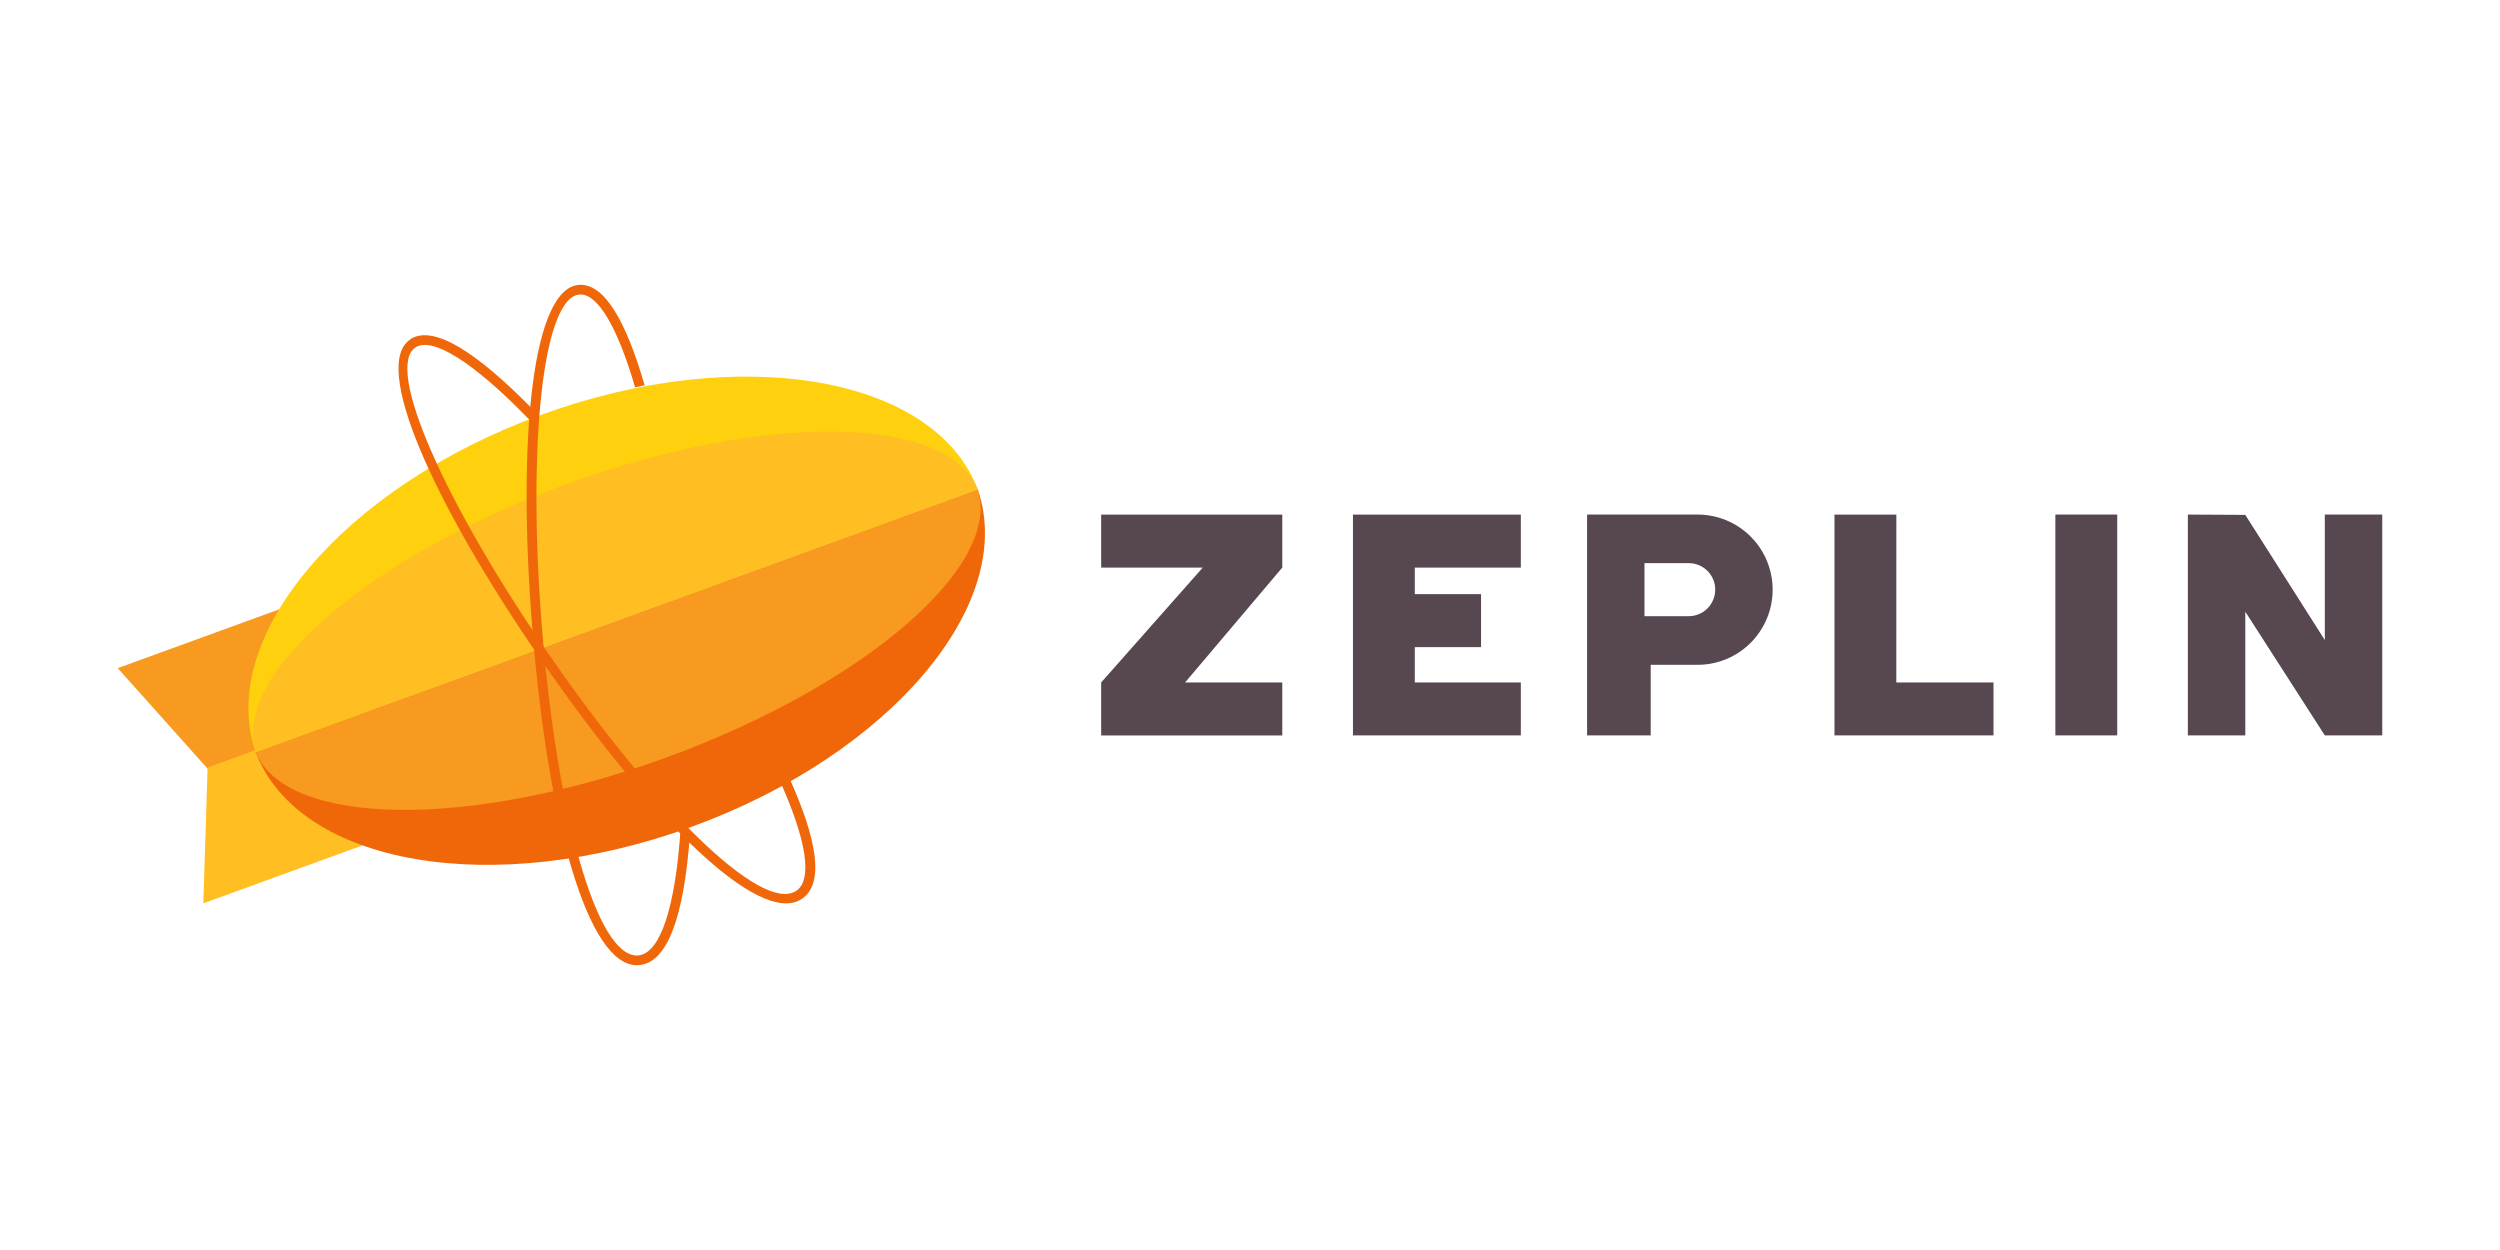
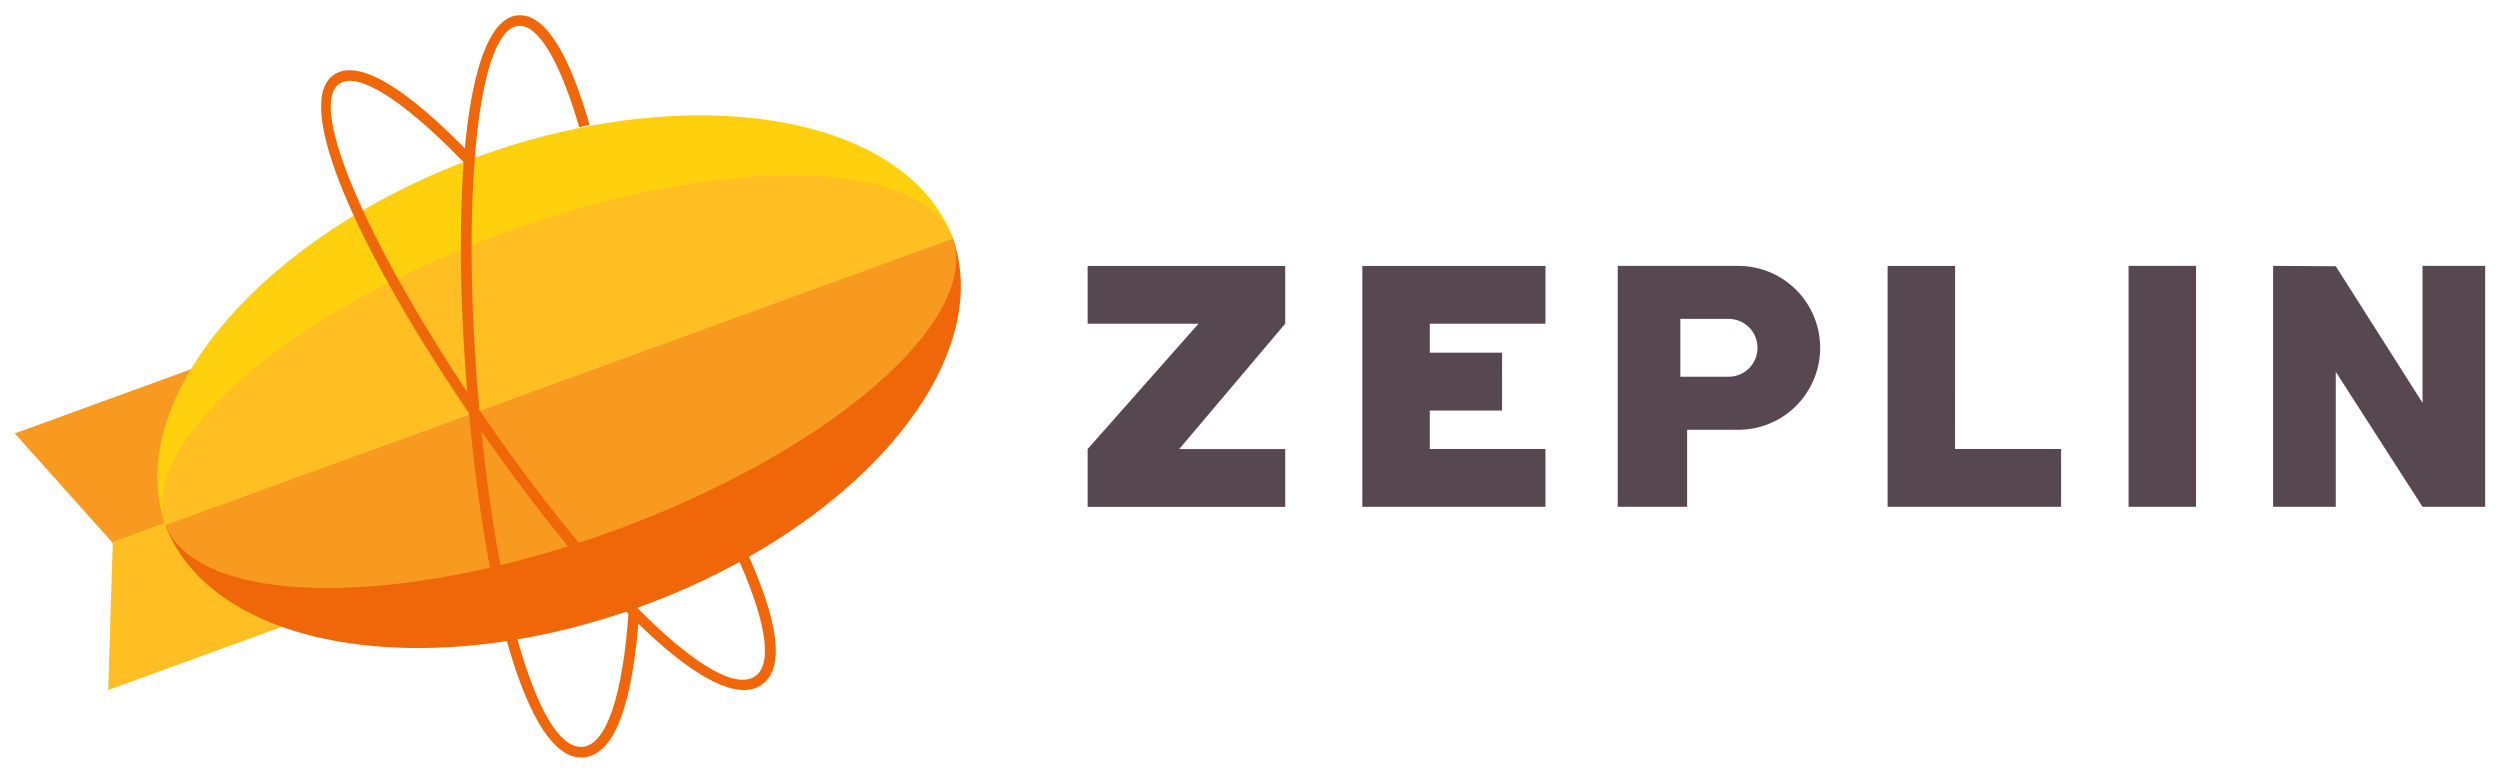
- <svg xmlns="http://www.w3.org/2000/svg" width="120" height="60">
-   <g fill-rule="evenodd">
-     <path d="M9.996 36.93l-4.346-4.86 13.303-4.842 2.07 5.69z" fill="#f89920" />
-     <path d="M9.964 36.84L9.76 43.36l13.303-4.842-2.07-5.69z" fill="#ffbe22" />
-     <path d="M46.933 23.495c1.898 5.5-4.218 12.726-13.732 16.19s-18.845 1.86-20.926-3.575z" fill="#f0670a" />
-     <path d="M46.934 23.495c-2.068-5.447-11.408-7.058-20.932-3.592S10.358 30.608 12.275 36.1z" fill="#ffd00e" />
-     <path d="M46.933 23.495c1.183 3.68-5.457 9.4-14.942 12.862s-18.256 3.33-19.714-.248z" fill="#f89920" />
-     <path d="M46.933 23.495c-1.437-3.596-10.22-3.724-19.72-.266s-16.147 9.2-14.936 12.88z" fill="#ffbe22" />
-   </g>
-   <g fill="#f0670a">
-     <path d="M30.945 18.504c-.905-3.13-1.935-4.866-3.106-4.833-2.264.064-3.025 7.243-2.292 16.442.74 9.297 2.66 16.28 5.056 16.217 1.428-.037 2.232-2.322 2.515-6.29.006-.08-.085-.025-.08-.108 0 0-.012-.145-.065-.148l-.304-.02c-.25 3.85-1.002 6.07-2.08 6.1-1.968.05-3.87-6.857-4.58-15.788-.7-8.785.054-15.89 1.842-15.94.846-.024 1.795 1.575 2.634 4.458l.46-.1z" />
-     <path d="M19.725 16.27c-1.93 1.188 1.002 7.785 6.236 15.386 5.29 7.68 10.445 12.768 12.487 11.516 1.14-.7.82-2.824-.65-6.03-.033-.08-.106-.133-.2-.143s-.168.03-.216.1-.055.16-.016.237c1.366 2.98 1.66 4.93.828 5.44-1.68 1.03-6.778-4.004-11.86-11.384-4.998-7.258-7.898-13.786-6.375-14.725.81-.498 2.732.704 5.275 3.3.028.03.19.197.227.208.08.024.04-.143.102-.205.044-.043.07-.102.07-.164s-.023-.12-.067-.165c-2.716-2.774-4.754-4.048-5.852-3.372z" />
-   </g>
-   <g fill="#574751" fill-rule="evenodd">
-     <path d="M67.91 32.757H73V35.3h-8.058V24.7H73v2.544h-5.09v1.273h3.18v2.545h-3.18zm23.113 0h4.665V35.3h-7.633V24.7h2.97zm7.634-8.058h2.97V35.3h-2.97zm6.36 0V35.3h2.757v-5.938l3.817 5.938h2.757V24.698h-2.757v6.026l-3.817-6.01z" />
-     <path d="M78.936 29.576h2.124a1.27 1.27 0 0 0 1.27-1.272 1.27 1.27 0 0 0-1.27-1.273h-2.125v2.545zm2.548-4.877c.956 0 1.872.38 2.548 1.056s1.055 1.593 1.055 2.55-.38 1.873-1.055 2.55-1.592 1.056-2.548 1.056h-2.25V35.3H76.18V24.698h5.303z" fill-rule="nonzero" />
-     <path d="M61.55 27.243V24.7h-8.694v2.544h4.877l-4.877 5.514v2.545h8.694v-2.545h-4.665z" />
-   </g>
+ <svg xmlns="http://www.w3.org/2000/svg" width="110" height="34" viewBox="0 0 110 34" fill="none">
+   <path fill-rule="evenodd" clip-rule="evenodd" d="M4.996 23.93L0.65 19.07L13.953 14.228L16.023 19.918L4.996 23.93Z" fill="#F89920" />
+   <path fill-rule="evenodd" clip-rule="evenodd" d="M4.964 23.84L4.76 30.36L18.063 25.518L15.993 19.828L4.964 23.84Z" fill="#FFBE22" />
+   <path fill-rule="evenodd" clip-rule="evenodd" d="M41.933 10.495C43.831 15.995 37.715 23.221 28.201 26.685C18.687 30.149 9.356 28.545 7.275 23.11L41.933 10.495Z" fill="#F0670A" />
+   <path fill-rule="evenodd" clip-rule="evenodd" d="M41.934 10.495C39.866 5.048 30.526 3.437 21.002 6.903C11.478 10.369 5.358 17.608 7.275 23.1L41.934 10.495Z" fill="#FFD00E" />
+   <path fill-rule="evenodd" clip-rule="evenodd" d="M41.933 10.495C43.116 14.175 36.476 19.895 26.991 23.357C17.506 26.819 8.735 26.687 7.277 23.109L41.933 10.495Z" fill="#F89920" />
+   <path fill-rule="evenodd" clip-rule="evenodd" d="M41.933 10.495C40.496 6.899 31.713 6.771 22.213 10.229C12.713 13.687 6.066 19.429 7.277 23.109L41.933 10.495Z" fill="#FFBE22" />
+   <path d="M25.945 5.504C25.04 2.374 24.01 0.638 22.839 0.671C20.575 0.735 19.814 7.914 20.547 17.113C21.287 26.41 23.207 33.393 25.603 33.33C27.031 33.293 27.835 31.008 28.118 27.04C28.124 26.96 28.033 27.015 28.038 26.932C28.038 26.932 28.026 26.787 27.973 26.784L27.669 26.764C27.419 30.614 26.667 32.834 25.589 32.864C23.621 32.914 21.719 26.007 21.009 17.076C20.309 8.291 21.063 1.186 22.851 1.136C23.697 1.112 24.646 2.711 25.485 5.594L25.945 5.494V5.504Z" fill="#F0670A" />
+   <path d="M14.725 3.27C12.795 4.458 15.727 11.055 20.961 18.656C26.251 26.336 31.406 31.424 33.448 30.172C34.588 29.472 34.268 27.348 32.798 24.142C32.765 24.062 32.692 24.009 32.598 23.999C32.504 23.989 32.43 24.029 32.382 24.099C32.334 24.169 32.327 24.259 32.366 24.336C33.732 27.316 34.026 29.266 33.194 29.776C31.514 30.806 26.416 25.772 21.334 18.392C16.336 11.134 13.436 4.606 14.959 3.667C15.769 3.169 17.691 4.371 20.234 6.967C20.262 6.997 20.424 7.164 20.461 7.175C20.541 7.199 20.501 7.032 20.563 6.97C20.607 6.927 20.633 6.868 20.633 6.806C20.633 6.744 20.61 6.686 20.566 6.641C17.85 3.867 15.812 2.593 14.714 3.269L14.725 3.27Z" fill="#F0670A" />
+   <path fill-rule="evenodd" clip-rule="evenodd" d="M62.91 19.757H68V22.3H59.942V11.7H68V14.244H62.91V15.517H66.09V18.062H62.91V19.757ZM86.023 19.757H90.688V22.3H83.055V11.7H86.025L86.023 19.757ZM93.657 11.699H96.627V22.3H93.657V11.699ZM100.017 11.699V22.3H102.774V16.362L106.591 22.3H109.348V11.698H106.591V17.724L102.774 11.714L100.017 11.699Z" fill="#574751" />
+   <path d="M73.936 16.576H76.06C76.227 16.576 76.392 16.543 76.546 16.479C76.701 16.415 76.841 16.322 76.959 16.203C77.077 16.085 77.17 15.945 77.234 15.791C77.297 15.636 77.33 15.471 77.33 15.304C77.33 15.137 77.298 14.972 77.234 14.817C77.171 14.663 77.077 14.522 76.959 14.404C76.841 14.286 76.701 14.192 76.547 14.128C76.392 14.064 76.227 14.031 76.06 14.031H73.935V16.576H73.936ZM76.484 11.699C77.44 11.699 78.356 12.079 79.032 12.755C79.708 13.431 80.087 14.348 80.087 15.305C80.087 16.262 79.707 17.178 79.032 17.855C78.357 18.532 77.44 18.911 76.484 18.911H74.234V22.3H71.18V11.698H76.483L76.484 11.699Z" fill="#574751" />
+   <path fill-rule="evenodd" clip-rule="evenodd" d="M56.55 14.243V11.7H47.856V14.244H52.733L47.856 19.758V22.303H56.55V19.758H51.885L56.55 14.243Z" fill="#574751" />
</svg>
